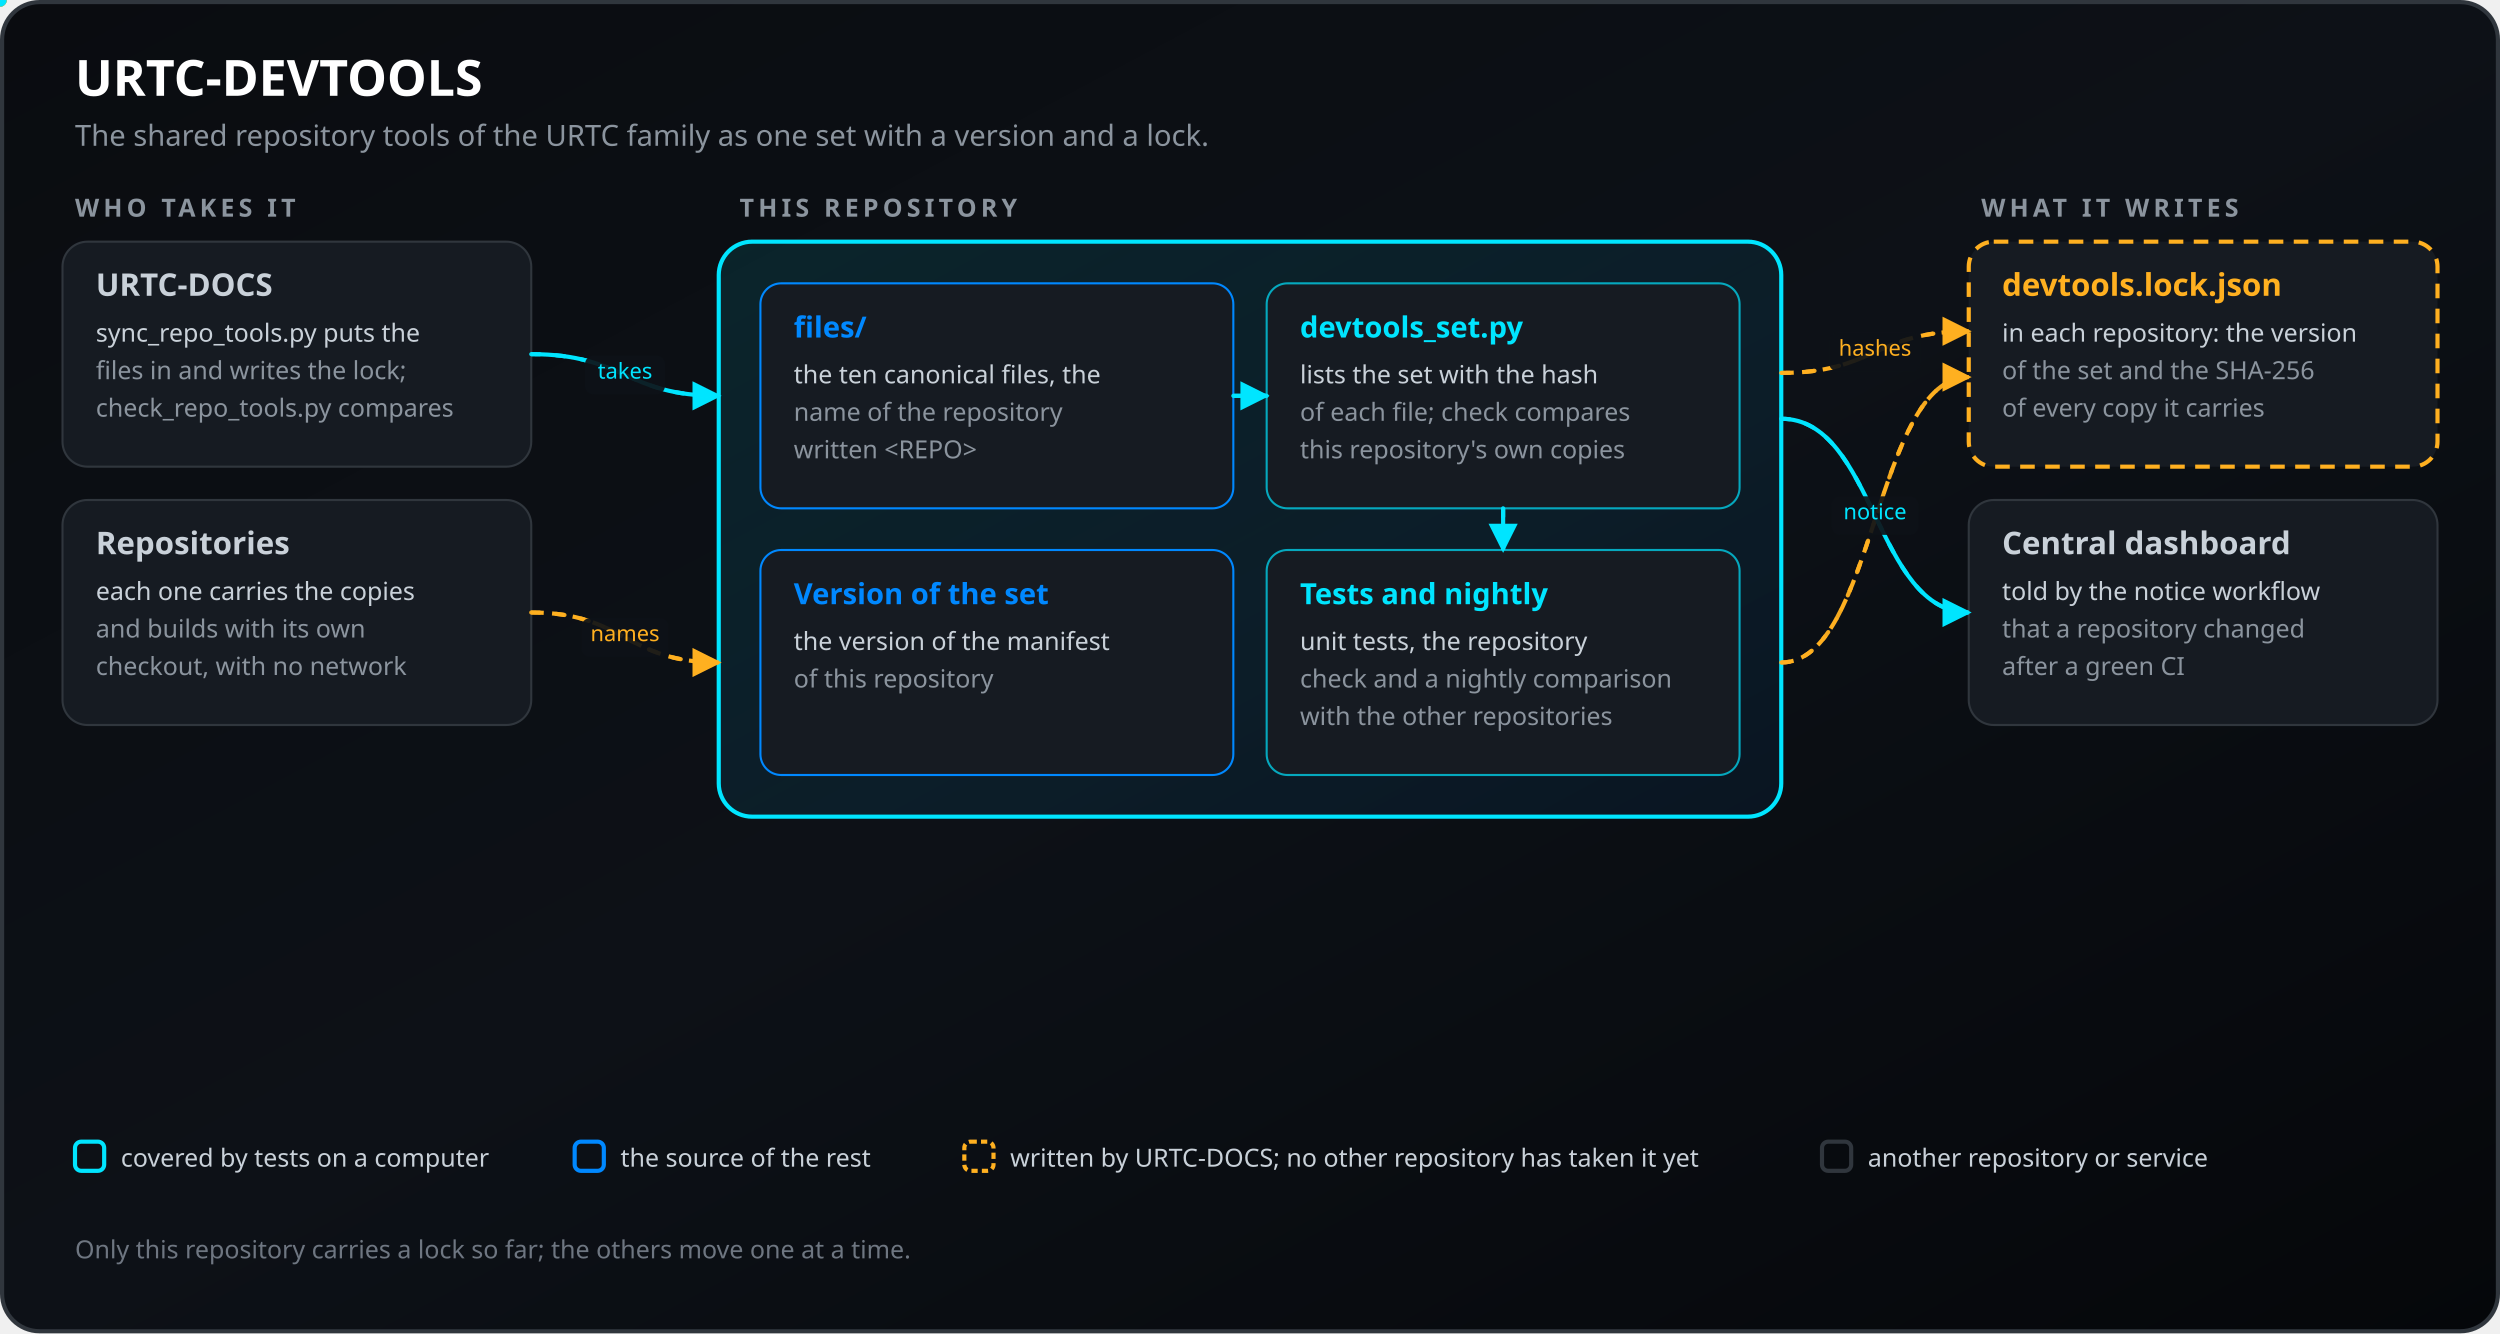
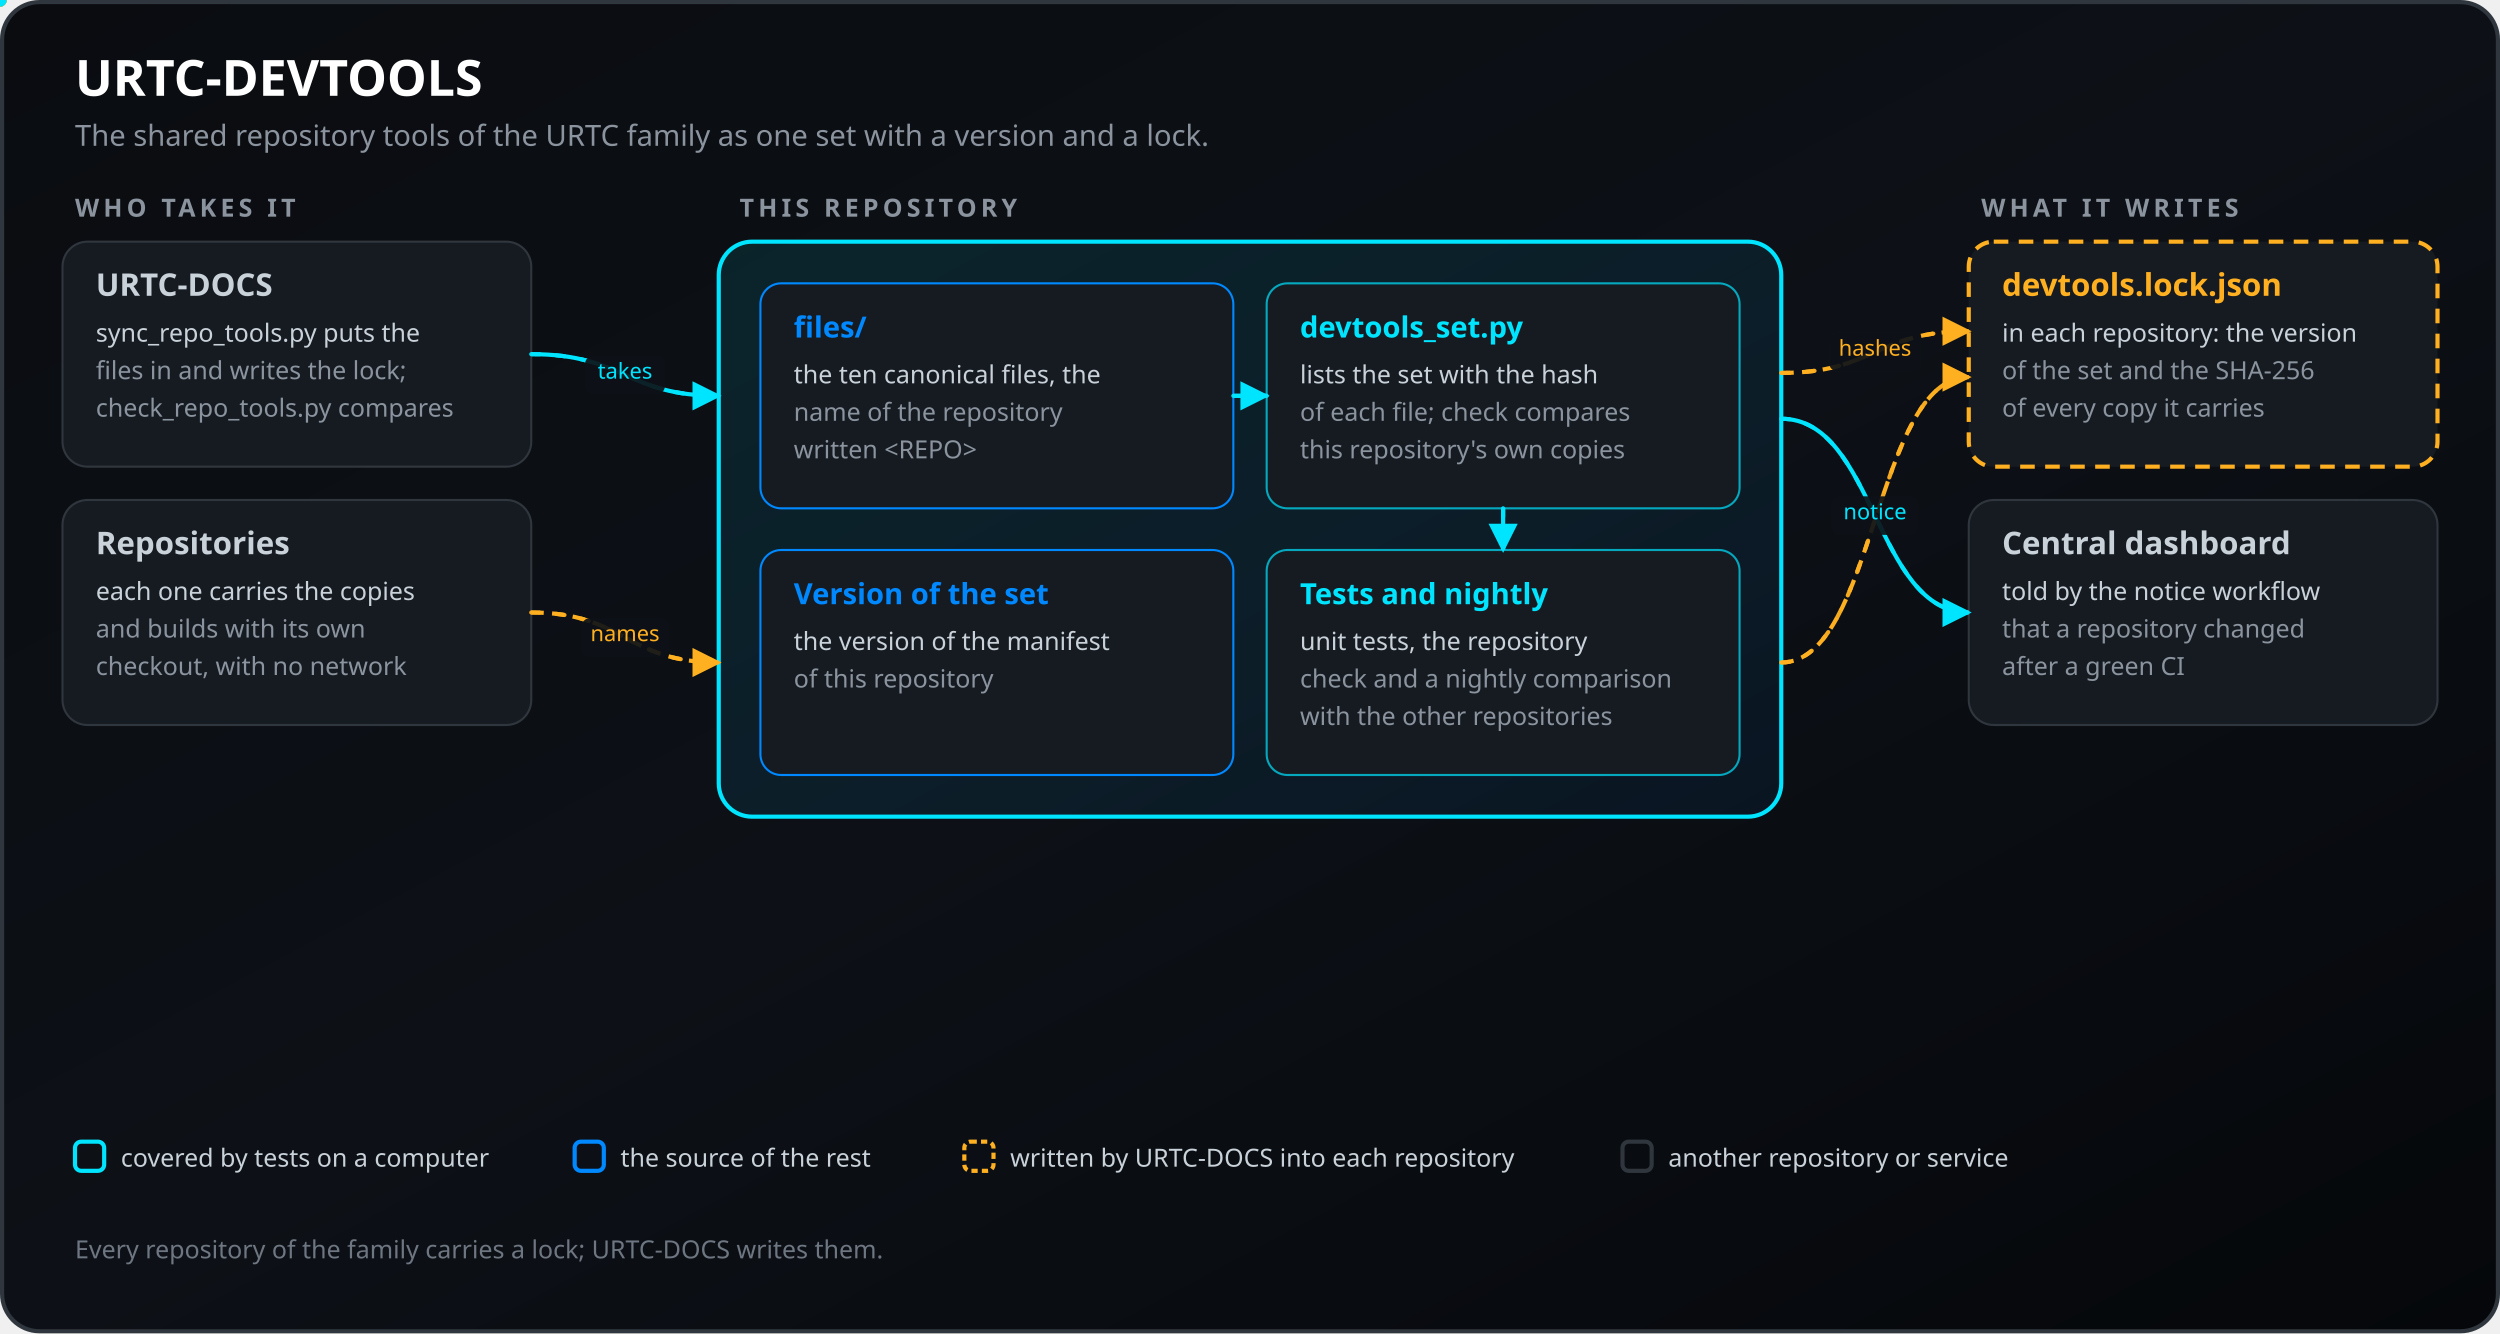
<svg xmlns="http://www.w3.org/2000/svg" viewBox="0 0 1200 640" width="1200" height="640" role="img" aria-labelledby="t d" font-family="'Segoe UI','Noto Sans','Noto Sans CJK SC','Microsoft YaHei','Yu Gothic','Helvetica Neue',Helvetica,Arial,sans-serif">
  <defs>
    <linearGradient id="bg" x1="0" y1="0" x2="1" y2="1">
      <stop offset="0" stop-color="#0A0C10" />
      <stop offset="0.5" stop-color="#0D1117" />
      <stop offset="1" stop-color="#05070A" />
    </linearGradient>
    <linearGradient id="card" x1="0" y1="0" x2="1" y2="1">
      <stop offset="0" stop-color="#121821" />
      <stop offset="1" stop-color="#0B0F15" />
    </linearGradient>
    <linearGradient id="line" x1="0" y1="0" x2="1" y2="0">
      <stop offset="0" stop-color="#00E5FF" />
      <stop offset="1" stop-color="#FF9900" />
    </linearGradient>
    <filter id="glow" x="-50%" y="-50%" width="200%" height="200%">
      <feGaussianBlur stdDeviation="3" result="b" />
      <feMerge>
        <feMergeNode in="b" />
        <feMergeNode in="SourceGraphic" />
      </feMerge>
    </filter>
    <linearGradient id="svc" x1="0" y1="0" x2="1" y2="1">
      <stop offset="0" stop-color="#00E5FF" stop-opacity="0.10" />
      <stop offset="1" stop-color="#0088FF" stop-opacity="0.06" />
    </linearGradient>
    <marker id="m00E5FF" viewBox="0 0 10 10" refX="9" refY="5" markerWidth="7" markerHeight="7" orient="auto-start-reverse">
      <path d="M0 0L10 5L0 10z" fill="#00E5FF" />
    </marker>
    <marker id="mFFB020" viewBox="0 0 10 10" refX="9" refY="5" markerWidth="7" markerHeight="7" orient="auto-start-reverse">
      <path d="M0 0L10 5L0 10z" fill="#FFB020" />
    </marker>
    <marker id="m30363D" viewBox="0 0 10 10" refX="9" refY="5" markerWidth="7" markerHeight="7" orient="auto-start-reverse">
      <path d="M0 0L10 5L0 10z" fill="#8B949E" />
    </marker>
  </defs>
  <rect x="1" y="1" width="1198" height="638" rx="18" fill="url(#bg)" stroke="#30363D" stroke-width="2" />
  <text x="36" y="46" font-family="'Segoe UI','Noto Sans','Noto Sans CJK SC','Microsoft YaHei','Yu Gothic','Helvetica Neue',Helvetica,Arial,sans-serif" font-size="24" font-weight="700" fill="#FFFFFF" text-anchor="start">URTC-DEVTOOLS</text>
  <text x="36" y="70" font-family="'Segoe UI','Noto Sans','Noto Sans CJK SC','Microsoft YaHei','Yu Gothic','Helvetica Neue',Helvetica,Arial,sans-serif" font-size="14" font-weight="400" fill="#8B949E" text-anchor="start">The shared repository tools of the URTC family as one set with a version and a lock.</text>
  <text x="36" y="104" font-family="'Segoe UI','Noto Sans','Noto Sans CJK SC','Microsoft YaHei','Yu Gothic','Helvetica Neue',Helvetica,Arial,sans-serif" font-size="12" font-weight="700" fill="#8B949E" text-anchor="start" letter-spacing="2">WHO TAKES IT</text>
  <text x="355" y="104" font-family="'Segoe UI','Noto Sans','Noto Sans CJK SC','Microsoft YaHei','Yu Gothic','Helvetica Neue',Helvetica,Arial,sans-serif" font-size="12" font-weight="700" fill="#8B949E" text-anchor="start" letter-spacing="2">THIS REPOSITORY</text>
  <text x="951" y="104" font-family="'Segoe UI','Noto Sans','Noto Sans CJK SC','Microsoft YaHei','Yu Gothic','Helvetica Neue',Helvetica,Arial,sans-serif" font-size="12" font-weight="700" fill="#8B949E" text-anchor="start" letter-spacing="2">WHAT IT WRITES</text>
  <rect x="345" y="116" width="510" height="276" rx="16" fill="url(#svc)" stroke="#00E5FF" stroke-width="2">
    <animate attributeName="stroke-opacity" values="0.55;1;0.55" dur="4s" repeatCount="indefinite" />
  </rect>
  <rect x="30" y="116" width="225" height="108" rx="12" fill="#161B22" stroke="#30363D" stroke-width="1" />
  <text x="46" y="142" font-family="'Segoe UI','Noto Sans','Noto Sans CJK SC','Microsoft YaHei','Yu Gothic','Helvetica Neue',Helvetica,Arial,sans-serif" font-size="15" font-weight="700" fill="#C9D1D9" text-anchor="start">URTC-DOCS</text>
  <text x="46" y="164" font-family="'Segoe UI','Noto Sans','Noto Sans CJK SC','Microsoft YaHei','Yu Gothic','Helvetica Neue',Helvetica,Arial,sans-serif" font-size="12" font-weight="400" fill="#C9D1D9" text-anchor="start">sync_repo_tools.py puts the</text>
  <text x="46" y="182" font-family="'Segoe UI','Noto Sans','Noto Sans CJK SC','Microsoft YaHei','Yu Gothic','Helvetica Neue',Helvetica,Arial,sans-serif" font-size="12" font-weight="400" fill="#8B949E" text-anchor="start">files in and writes the lock;</text>
  <text x="46" y="200" font-family="'Segoe UI','Noto Sans','Noto Sans CJK SC','Microsoft YaHei','Yu Gothic','Helvetica Neue',Helvetica,Arial,sans-serif" font-size="12" font-weight="400" fill="#8B949E" text-anchor="start">check_repo_tools.py compares</text>
  <rect x="30" y="240" width="225" height="108" rx="12" fill="#161B22" stroke="#30363D" stroke-width="1" />
  <text x="46" y="266" font-family="'Segoe UI','Noto Sans','Noto Sans CJK SC','Microsoft YaHei','Yu Gothic','Helvetica Neue',Helvetica,Arial,sans-serif" font-size="15" font-weight="700" fill="#C9D1D9" text-anchor="start">Repositories</text>
  <text x="46" y="288" font-family="'Segoe UI','Noto Sans','Noto Sans CJK SC','Microsoft YaHei','Yu Gothic','Helvetica Neue',Helvetica,Arial,sans-serif" font-size="12" font-weight="400" fill="#C9D1D9" text-anchor="start">each one carries the copies</text>
  <text x="46" y="306" font-family="'Segoe UI','Noto Sans','Noto Sans CJK SC','Microsoft YaHei','Yu Gothic','Helvetica Neue',Helvetica,Arial,sans-serif" font-size="12" font-weight="400" fill="#8B949E" text-anchor="start">and builds with its own</text>
  <text x="46" y="324" font-family="'Segoe UI','Noto Sans','Noto Sans CJK SC','Microsoft YaHei','Yu Gothic','Helvetica Neue',Helvetica,Arial,sans-serif" font-size="12" font-weight="400" fill="#8B949E" text-anchor="start">checkout, with no network</text>
  <rect x="365" y="136" width="227" height="108" rx="10" fill="#161B22" stroke="#0088FF" stroke-width="1">
    <animate attributeName="stroke-opacity" values="0.45;1;0.45;0.45" keyTimes="0;0.08;0.2;1" dur="6s" begin="0s" repeatCount="indefinite" />
    <animate attributeName="stroke-width" values="1;2.4;1;1" keyTimes="0;0.08;0.2;1" dur="6s" begin="0s" repeatCount="indefinite" />
  </rect>
  <text x="381" y="162" font-family="'Segoe UI','Noto Sans','Noto Sans CJK SC','Microsoft YaHei','Yu Gothic','Helvetica Neue',Helvetica,Arial,sans-serif" font-size="14" font-weight="700" fill="#0088FF" text-anchor="start">files/</text>
  <text x="381" y="184" font-family="'Segoe UI','Noto Sans','Noto Sans CJK SC','Microsoft YaHei','Yu Gothic','Helvetica Neue',Helvetica,Arial,sans-serif" font-size="12" font-weight="400" fill="#C9D1D9" text-anchor="start">the ten canonical files, the</text>
  <text x="381" y="202" font-family="'Segoe UI','Noto Sans','Noto Sans CJK SC','Microsoft YaHei','Yu Gothic','Helvetica Neue',Helvetica,Arial,sans-serif" font-size="12" font-weight="400" fill="#8B949E" text-anchor="start">name of the repository</text>
  <text x="381" y="220" font-family="'Segoe UI','Noto Sans','Noto Sans CJK SC','Microsoft YaHei','Yu Gothic','Helvetica Neue',Helvetica,Arial,sans-serif" font-size="12" font-weight="400" fill="#8B949E" text-anchor="start">written &lt;REPO&gt;</text>
  <rect x="608" y="136" width="227" height="108" rx="10" fill="#161B22" stroke="#00E5FF" stroke-width="1" stroke-opacity="0.7">
    <animate attributeName="stroke-opacity" values="0.45;1;0.45;0.45" keyTimes="0;0.08;0.2;1" dur="6s" begin="1s" repeatCount="indefinite" />
    <animate attributeName="stroke-width" values="1;2.4;1;1" keyTimes="0;0.08;0.2;1" dur="6s" begin="1s" repeatCount="indefinite" />
  </rect>
  <text x="624" y="162" font-family="'Segoe UI','Noto Sans','Noto Sans CJK SC','Microsoft YaHei','Yu Gothic','Helvetica Neue',Helvetica,Arial,sans-serif" font-size="14" font-weight="700" fill="#00E5FF" text-anchor="start">devtools_set.py</text>
  <text x="624" y="184" font-family="'Segoe UI','Noto Sans','Noto Sans CJK SC','Microsoft YaHei','Yu Gothic','Helvetica Neue',Helvetica,Arial,sans-serif" font-size="12" font-weight="400" fill="#C9D1D9" text-anchor="start">lists the set with the hash</text>
  <text x="624" y="202" font-family="'Segoe UI','Noto Sans','Noto Sans CJK SC','Microsoft YaHei','Yu Gothic','Helvetica Neue',Helvetica,Arial,sans-serif" font-size="12" font-weight="400" fill="#8B949E" text-anchor="start">of each file; check compares</text>
  <text x="624" y="220" font-family="'Segoe UI','Noto Sans','Noto Sans CJK SC','Microsoft YaHei','Yu Gothic','Helvetica Neue',Helvetica,Arial,sans-serif" font-size="12" font-weight="400" fill="#8B949E" text-anchor="start">this repository's own copies</text>
  <rect x="365" y="264" width="227" height="108" rx="10" fill="#161B22" stroke="#0088FF" stroke-width="1">
    <animate attributeName="stroke-opacity" values="0.45;1;0.45;0.45" keyTimes="0;0.08;0.2;1" dur="6s" begin="2s" repeatCount="indefinite" />
    <animate attributeName="stroke-width" values="1;2.4;1;1" keyTimes="0;0.08;0.2;1" dur="6s" begin="2s" repeatCount="indefinite" />
  </rect>
  <text x="381" y="290" font-family="'Segoe UI','Noto Sans','Noto Sans CJK SC','Microsoft YaHei','Yu Gothic','Helvetica Neue',Helvetica,Arial,sans-serif" font-size="14" font-weight="700" fill="#0088FF" text-anchor="start">Version of the set</text>
  <text x="381" y="312" font-family="'Segoe UI','Noto Sans','Noto Sans CJK SC','Microsoft YaHei','Yu Gothic','Helvetica Neue',Helvetica,Arial,sans-serif" font-size="12" font-weight="400" fill="#C9D1D9" text-anchor="start">the version of the manifest</text>
  <text x="381" y="330" font-family="'Segoe UI','Noto Sans','Noto Sans CJK SC','Microsoft YaHei','Yu Gothic','Helvetica Neue',Helvetica,Arial,sans-serif" font-size="12" font-weight="400" fill="#8B949E" text-anchor="start">of this repository</text>
  <rect x="608" y="264" width="227" height="108" rx="10" fill="#161B22" stroke="#00E5FF" stroke-width="1" stroke-opacity="0.7">
    <animate attributeName="stroke-opacity" values="0.45;1;0.45;0.45" keyTimes="0;0.08;0.2;1" dur="6s" begin="3s" repeatCount="indefinite" />
    <animate attributeName="stroke-width" values="1;2.4;1;1" keyTimes="0;0.08;0.2;1" dur="6s" begin="3s" repeatCount="indefinite" />
  </rect>
  <text x="624" y="290" font-family="'Segoe UI','Noto Sans','Noto Sans CJK SC','Microsoft YaHei','Yu Gothic','Helvetica Neue',Helvetica,Arial,sans-serif" font-size="14" font-weight="700" fill="#00E5FF" text-anchor="start">Tests and nightly</text>
  <text x="624" y="312" font-family="'Segoe UI','Noto Sans','Noto Sans CJK SC','Microsoft YaHei','Yu Gothic','Helvetica Neue',Helvetica,Arial,sans-serif" font-size="12" font-weight="400" fill="#C9D1D9" text-anchor="start">unit tests, the repository</text>
  <text x="624" y="330" font-family="'Segoe UI','Noto Sans','Noto Sans CJK SC','Microsoft YaHei','Yu Gothic','Helvetica Neue',Helvetica,Arial,sans-serif" font-size="12" font-weight="400" fill="#8B949E" text-anchor="start">check and a nightly comparison</text>
  <text x="624" y="348" font-family="'Segoe UI','Noto Sans','Noto Sans CJK SC','Microsoft YaHei','Yu Gothic','Helvetica Neue',Helvetica,Arial,sans-serif" font-size="12" font-weight="400" fill="#8B949E" text-anchor="start">with the other repositories</text>
  <rect x="945" y="116" width="225" height="108" rx="12" fill="#161B22" stroke="#FFB020" stroke-width="2" stroke-dasharray="7 5">
    <animate attributeName="stroke-dashoffset" from="0" to="-24" dur="3s" repeatCount="indefinite" />
  </rect>
  <text x="961" y="142" font-family="'Segoe UI','Noto Sans','Noto Sans CJK SC','Microsoft YaHei','Yu Gothic','Helvetica Neue',Helvetica,Arial,sans-serif" font-size="15" font-weight="700" fill="#FFB020" text-anchor="start">devtools.lock.json</text>
  <text x="961" y="164" font-family="'Segoe UI','Noto Sans','Noto Sans CJK SC','Microsoft YaHei','Yu Gothic','Helvetica Neue',Helvetica,Arial,sans-serif" font-size="12" font-weight="400" fill="#C9D1D9" text-anchor="start">in each repository: the version</text>
  <text x="961" y="182" font-family="'Segoe UI','Noto Sans','Noto Sans CJK SC','Microsoft YaHei','Yu Gothic','Helvetica Neue',Helvetica,Arial,sans-serif" font-size="12" font-weight="400" fill="#8B949E" text-anchor="start">of the set and the SHA-256</text>
  <text x="961" y="200" font-family="'Segoe UI','Noto Sans','Noto Sans CJK SC','Microsoft YaHei','Yu Gothic','Helvetica Neue',Helvetica,Arial,sans-serif" font-size="12" font-weight="400" fill="#8B949E" text-anchor="start">of every copy it carries</text>
  <rect x="945" y="240" width="225" height="108" rx="12" fill="#161B22" stroke="#30363D" stroke-width="1" />
  <text x="961" y="266" font-family="'Segoe UI','Noto Sans','Noto Sans CJK SC','Microsoft YaHei','Yu Gothic','Helvetica Neue',Helvetica,Arial,sans-serif" font-size="15" font-weight="700" fill="#C9D1D9" text-anchor="start">Central dashboard</text>
  <text x="961" y="288" font-family="'Segoe UI','Noto Sans','Noto Sans CJK SC','Microsoft YaHei','Yu Gothic','Helvetica Neue',Helvetica,Arial,sans-serif" font-size="12" font-weight="400" fill="#C9D1D9" text-anchor="start">told by the notice workflow</text>
  <text x="961" y="306" font-family="'Segoe UI','Noto Sans','Noto Sans CJK SC','Microsoft YaHei','Yu Gothic','Helvetica Neue',Helvetica,Arial,sans-serif" font-size="12" font-weight="400" fill="#8B949E" text-anchor="start">that a repository changed</text>
  <text x="961" y="324" font-family="'Segoe UI','Noto Sans','Noto Sans CJK SC','Microsoft YaHei','Yu Gothic','Helvetica Neue',Helvetica,Arial,sans-serif" font-size="12" font-weight="400" fill="#8B949E" text-anchor="start">after a green CI</text>
  <path id="p0" d="M255 170 C300 170 300 190 345 190" stroke="#00E5FF" stroke-width="2" fill="none" marker-end="url(#m00E5FF)" />
  <path d="M255 170 C300 170 300 190 345 190" stroke="#00E5FF" stroke-width="2" fill="none" stroke-linecap="round" stroke-dasharray="4 8" opacity="0.95">
    <animate attributeName="stroke-dashoffset" from="0" to="-24" dur="1.2s" repeatCount="indefinite" />
  </path>
  <circle r="3.2" fill="#00E5FF">
    <animateMotion dur="1.8s" begin="0.00s" repeatCount="indefinite">
      <mpath href="#p0" />
    </animateMotion>
    <animate attributeName="opacity" values="0;1;1;0" keyTimes="0;0.15;0.85;1" dur="1.8s" begin="0.00s" repeatCount="indefinite" />
  </circle>
  <path id="p1" d="M255 294 C300 294 300 318 345 318" stroke="#FFB020" stroke-width="2" fill="none" stroke-dasharray="6 4" marker-end="url(#mFFB020)" />
  <path d="M255 294 C300 294 300 318 345 318" stroke="#FFB020" stroke-width="2" fill="none" stroke-linecap="round" stroke-dasharray="4 8" opacity="0.95">
    <animate attributeName="stroke-dashoffset" from="0" to="-24" dur="1.2s" repeatCount="indefinite" />
  </path>
  <circle r="3.2" fill="#FFB020">
    <animateMotion dur="1.8s" begin="0.35s" repeatCount="indefinite">
      <mpath href="#p1" />
    </animateMotion>
    <animate attributeName="opacity" values="0;1;1;0" keyTimes="0;0.15;0.85;1" dur="1.8s" begin="0.35s" repeatCount="indefinite" />
  </circle>
  <path id="p2" d="M592 190 H608" stroke="#00E5FF" stroke-width="2" fill="none" marker-end="url(#m00E5FF)" />
  <path d="M592 190 H608" stroke="#00E5FF" stroke-width="2" fill="none" stroke-linecap="round" stroke-dasharray="4 8" opacity="0.95">
    <animate attributeName="stroke-dashoffset" from="0" to="-24" dur="1.2s" repeatCount="indefinite" />
  </path>
  <circle r="3.2" fill="#00E5FF">
    <animateMotion dur="1.8s" begin="0.70s" repeatCount="indefinite">
      <mpath href="#p2" />
    </animateMotion>
    <animate attributeName="opacity" values="0;1;1;0" keyTimes="0;0.15;0.85;1" dur="1.8s" begin="0.70s" repeatCount="indefinite" />
  </circle>
  <path id="p3" d="M721.5 244 V264" stroke="#00E5FF" stroke-width="2" fill="none" marker-end="url(#m00E5FF)" />
  <path d="M721.5 244 V264" stroke="#00E5FF" stroke-width="2" fill="none" stroke-linecap="round" stroke-dasharray="4 8" opacity="0.95">
    <animate attributeName="stroke-dashoffset" from="0" to="-24" dur="1.2s" repeatCount="indefinite" />
  </path>
  <circle r="3.2" fill="#00E5FF">
    <animateMotion dur="1.8s" begin="1.05s" repeatCount="indefinite">
      <mpath href="#p3" />
    </animateMotion>
    <animate attributeName="opacity" values="0;1;1;0" keyTimes="0;0.15;0.85;1" dur="1.8s" begin="1.05s" repeatCount="indefinite" />
  </circle>
  <path id="p4" d="M855 179 C900 179 900 159 945 159" stroke="#FFB020" stroke-width="2" fill="none" stroke-dasharray="6 4" marker-end="url(#mFFB020)" />
  <path d="M855 179 C900 179 900 159 945 159" stroke="#FFB020" stroke-width="2" fill="none" stroke-linecap="round" stroke-dasharray="4 8" opacity="0.95">
    <animate attributeName="stroke-dashoffset" from="0" to="-24" dur="1.2s" repeatCount="indefinite" />
  </path>
  <circle r="3.2" fill="#FFB020">
    <animateMotion dur="1.8s" begin="1.40s" repeatCount="indefinite">
      <mpath href="#p4" />
    </animateMotion>
    <animate attributeName="opacity" values="0;1;1;0" keyTimes="0;0.15;0.85;1" dur="1.8s" begin="1.40s" repeatCount="indefinite" />
  </circle>
  <path id="p5" d="M855 318 C900 318 900 181 945 181" stroke="#FFB020" stroke-width="2" fill="none" stroke-dasharray="6 4" marker-end="url(#mFFB020)" />
  <path d="M855 318 C900 318 900 181 945 181" stroke="#FFB020" stroke-width="2" fill="none" stroke-linecap="round" stroke-dasharray="4 8" opacity="0.95">
    <animate attributeName="stroke-dashoffset" from="0" to="-24" dur="1.2s" repeatCount="indefinite" />
  </path>
  <circle r="3.2" fill="#FFB020">
    <animateMotion dur="1.8s" begin="1.75s" repeatCount="indefinite">
      <mpath href="#p5" />
    </animateMotion>
    <animate attributeName="opacity" values="0;1;1;0" keyTimes="0;0.15;0.85;1" dur="1.8s" begin="1.75s" repeatCount="indefinite" />
  </circle>
  <path id="p6" d="M855 201 C900 201 900 294 945 294" stroke="#00E5FF" stroke-width="2" fill="none" marker-end="url(#m00E5FF)" />
  <path d="M855 201 C900 201 900 294 945 294" stroke="#00E5FF" stroke-width="2" fill="none" stroke-linecap="round" stroke-dasharray="4 8" opacity="0.95">
    <animate attributeName="stroke-dashoffset" from="0" to="-24" dur="1.2s" repeatCount="indefinite" />
  </path>
  <circle r="3.2" fill="#00E5FF">
    <animateMotion dur="1.8s" begin="2.10s" repeatCount="indefinite">
      <mpath href="#p6" />
    </animateMotion>
    <animate attributeName="opacity" values="0;1;1;0" keyTimes="0;0.15;0.85;1" dur="1.8s" begin="2.10s" repeatCount="indefinite" />
  </circle>
  <rect x="280.825" y="170.75" width="38.35" height="18.5" rx="4" fill="#0D1117" opacity="0.92" />
  <text x="300" y="181.75" font-family="'Segoe UI','Noto Sans','Noto Sans CJK SC','Microsoft YaHei','Yu Gothic','Helvetica Neue',Helvetica,Arial,sans-serif" font-size="10.5" font-weight="400" fill="#00E5FF" text-anchor="middle">takes</text>
  <rect x="279.145" y="296.75" width="41.71" height="18.5" rx="4" fill="#0D1117" opacity="0.92" />
  <text x="300" y="307.75" font-family="'Segoe UI','Noto Sans','Noto Sans CJK SC','Microsoft YaHei','Yu Gothic','Helvetica Neue',Helvetica,Arial,sans-serif" font-size="10.5" font-weight="400" fill="#FFB020" text-anchor="middle">names</text>
  <rect x="877.99" y="159.75" width="44.02" height="18.5" rx="4" fill="#0D1117" opacity="0.92" />
  <text x="900" y="170.75" font-family="'Segoe UI','Noto Sans','Noto Sans CJK SC','Microsoft YaHei','Yu Gothic','Helvetica Neue',Helvetica,Arial,sans-serif" font-size="10.5" font-weight="400" fill="#FFB020" text-anchor="middle">hashes</text>
  <rect x="879.25" y="238.25" width="41.5" height="18.5" rx="4" fill="#0D1117" opacity="0.92" />
  <text x="900" y="249.25" font-family="'Segoe UI','Noto Sans','Noto Sans CJK SC','Microsoft YaHei','Yu Gothic','Helvetica Neue',Helvetica,Arial,sans-serif" font-size="10.5" font-weight="400" fill="#00E5FF" text-anchor="middle">notice</text>
  <rect x="36" y="548" width="14" height="14" rx="3" fill="none" stroke="#00E5FF" stroke-width="2" />
  <text x="58" y="560" font-family="'Segoe UI','Noto Sans','Noto Sans CJK SC','Microsoft YaHei','Yu Gothic','Helvetica Neue',Helvetica,Arial,sans-serif" font-size="12" font-weight="400" fill="#C9D1D9" text-anchor="start">covered by tests on a computer</text>
  <rect x="275.84" y="548" width="14" height="14" rx="3" fill="none" stroke="#0088FF" stroke-width="2" />
  <text x="297.84" y="560" font-family="'Segoe UI','Noto Sans','Noto Sans CJK SC','Microsoft YaHei','Yu Gothic','Helvetica Neue',Helvetica,Arial,sans-serif" font-size="12" font-weight="400" fill="#C9D1D9" text-anchor="start">the source of the rest</text>
  <rect x="462.88" y="548" width="14" height="14" rx="3" fill="none" stroke="#FFB020" stroke-width="2" stroke-dasharray="3 2" />
-   <text x="484.88" y="560" font-family="'Segoe UI','Noto Sans','Noto Sans CJK SC','Microsoft YaHei','Yu Gothic','Helvetica Neue',Helvetica,Arial,sans-serif" font-size="12" font-weight="400" fill="#C9D1D9" text-anchor="start">written by URTC-DOCS; no other repository has taken it yet</text>
-   <rect x="874.56" y="548" width="14" height="14" rx="3" fill="none" stroke="#30363D" stroke-width="2" />
-   <text x="896.56" y="560" font-family="'Segoe UI','Noto Sans','Noto Sans CJK SC','Microsoft YaHei','Yu Gothic','Helvetica Neue',Helvetica,Arial,sans-serif" font-size="12" font-weight="400" fill="#C9D1D9" text-anchor="start">another repository or service</text>
-   <text x="36" y="604" font-family="'Segoe UI','Noto Sans','Noto Sans CJK SC','Microsoft YaHei','Yu Gothic','Helvetica Neue',Helvetica,Arial,sans-serif" font-size="12" font-weight="400" fill="#6E7681" text-anchor="start">Only this repository carries a lock so far; the others move one at a time.</text>
+   <text x="484.88" y="560" font-family="'Segoe UI','Noto Sans','Noto Sans CJK SC','Microsoft YaHei','Yu Gothic','Helvetica Neue',Helvetica,Arial,sans-serif" font-size="12" font-weight="400" fill="#C9D1D9" text-anchor="start">written by URTC-DOCS into each repository</text>
+   <rect x="778.8" y="548" width="14" height="14" rx="3" fill="none" stroke="#30363D" stroke-width="2" />
+   <text x="800.8" y="560" font-family="'Segoe UI','Noto Sans','Noto Sans CJK SC','Microsoft YaHei','Yu Gothic','Helvetica Neue',Helvetica,Arial,sans-serif" font-size="12" font-weight="400" fill="#C9D1D9" text-anchor="start">another repository or service</text>
+   <text x="36" y="604" font-family="'Segoe UI','Noto Sans','Noto Sans CJK SC','Microsoft YaHei','Yu Gothic','Helvetica Neue',Helvetica,Arial,sans-serif" font-size="12" font-weight="400" fill="#6E7681" text-anchor="start">Every repository of the family carries a lock; URTC-DOCS writes them.</text>
</svg>
